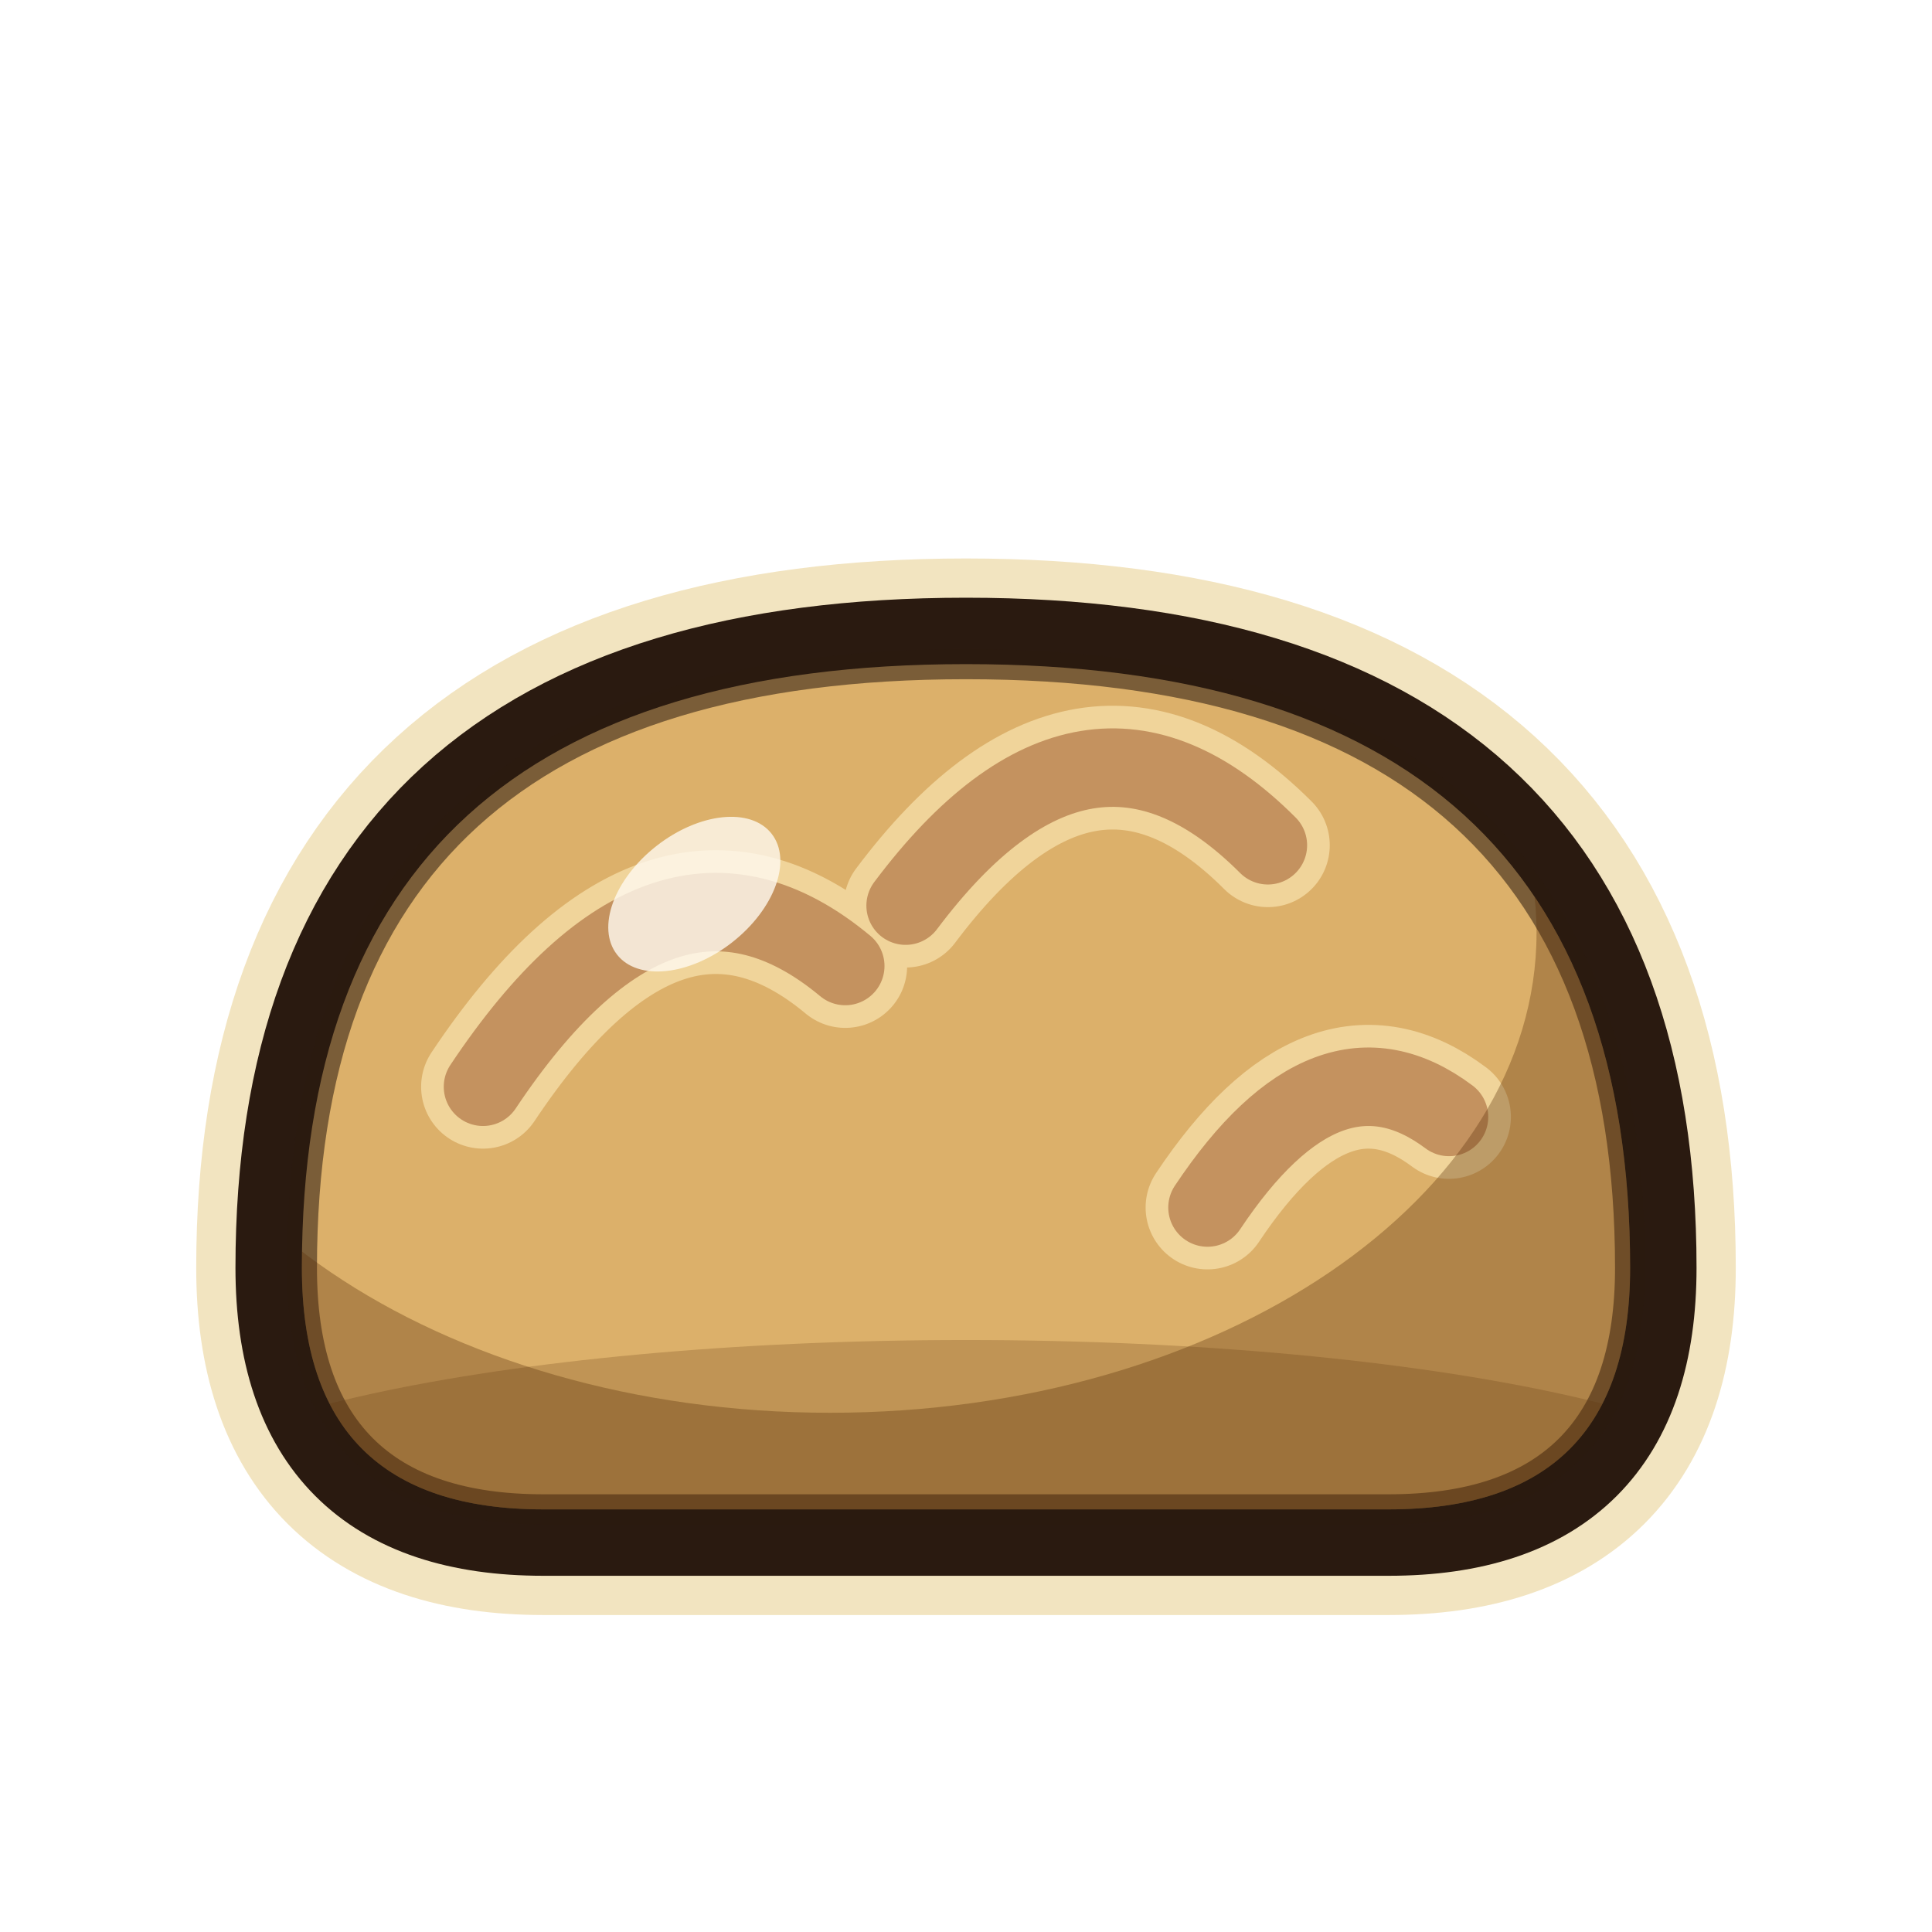
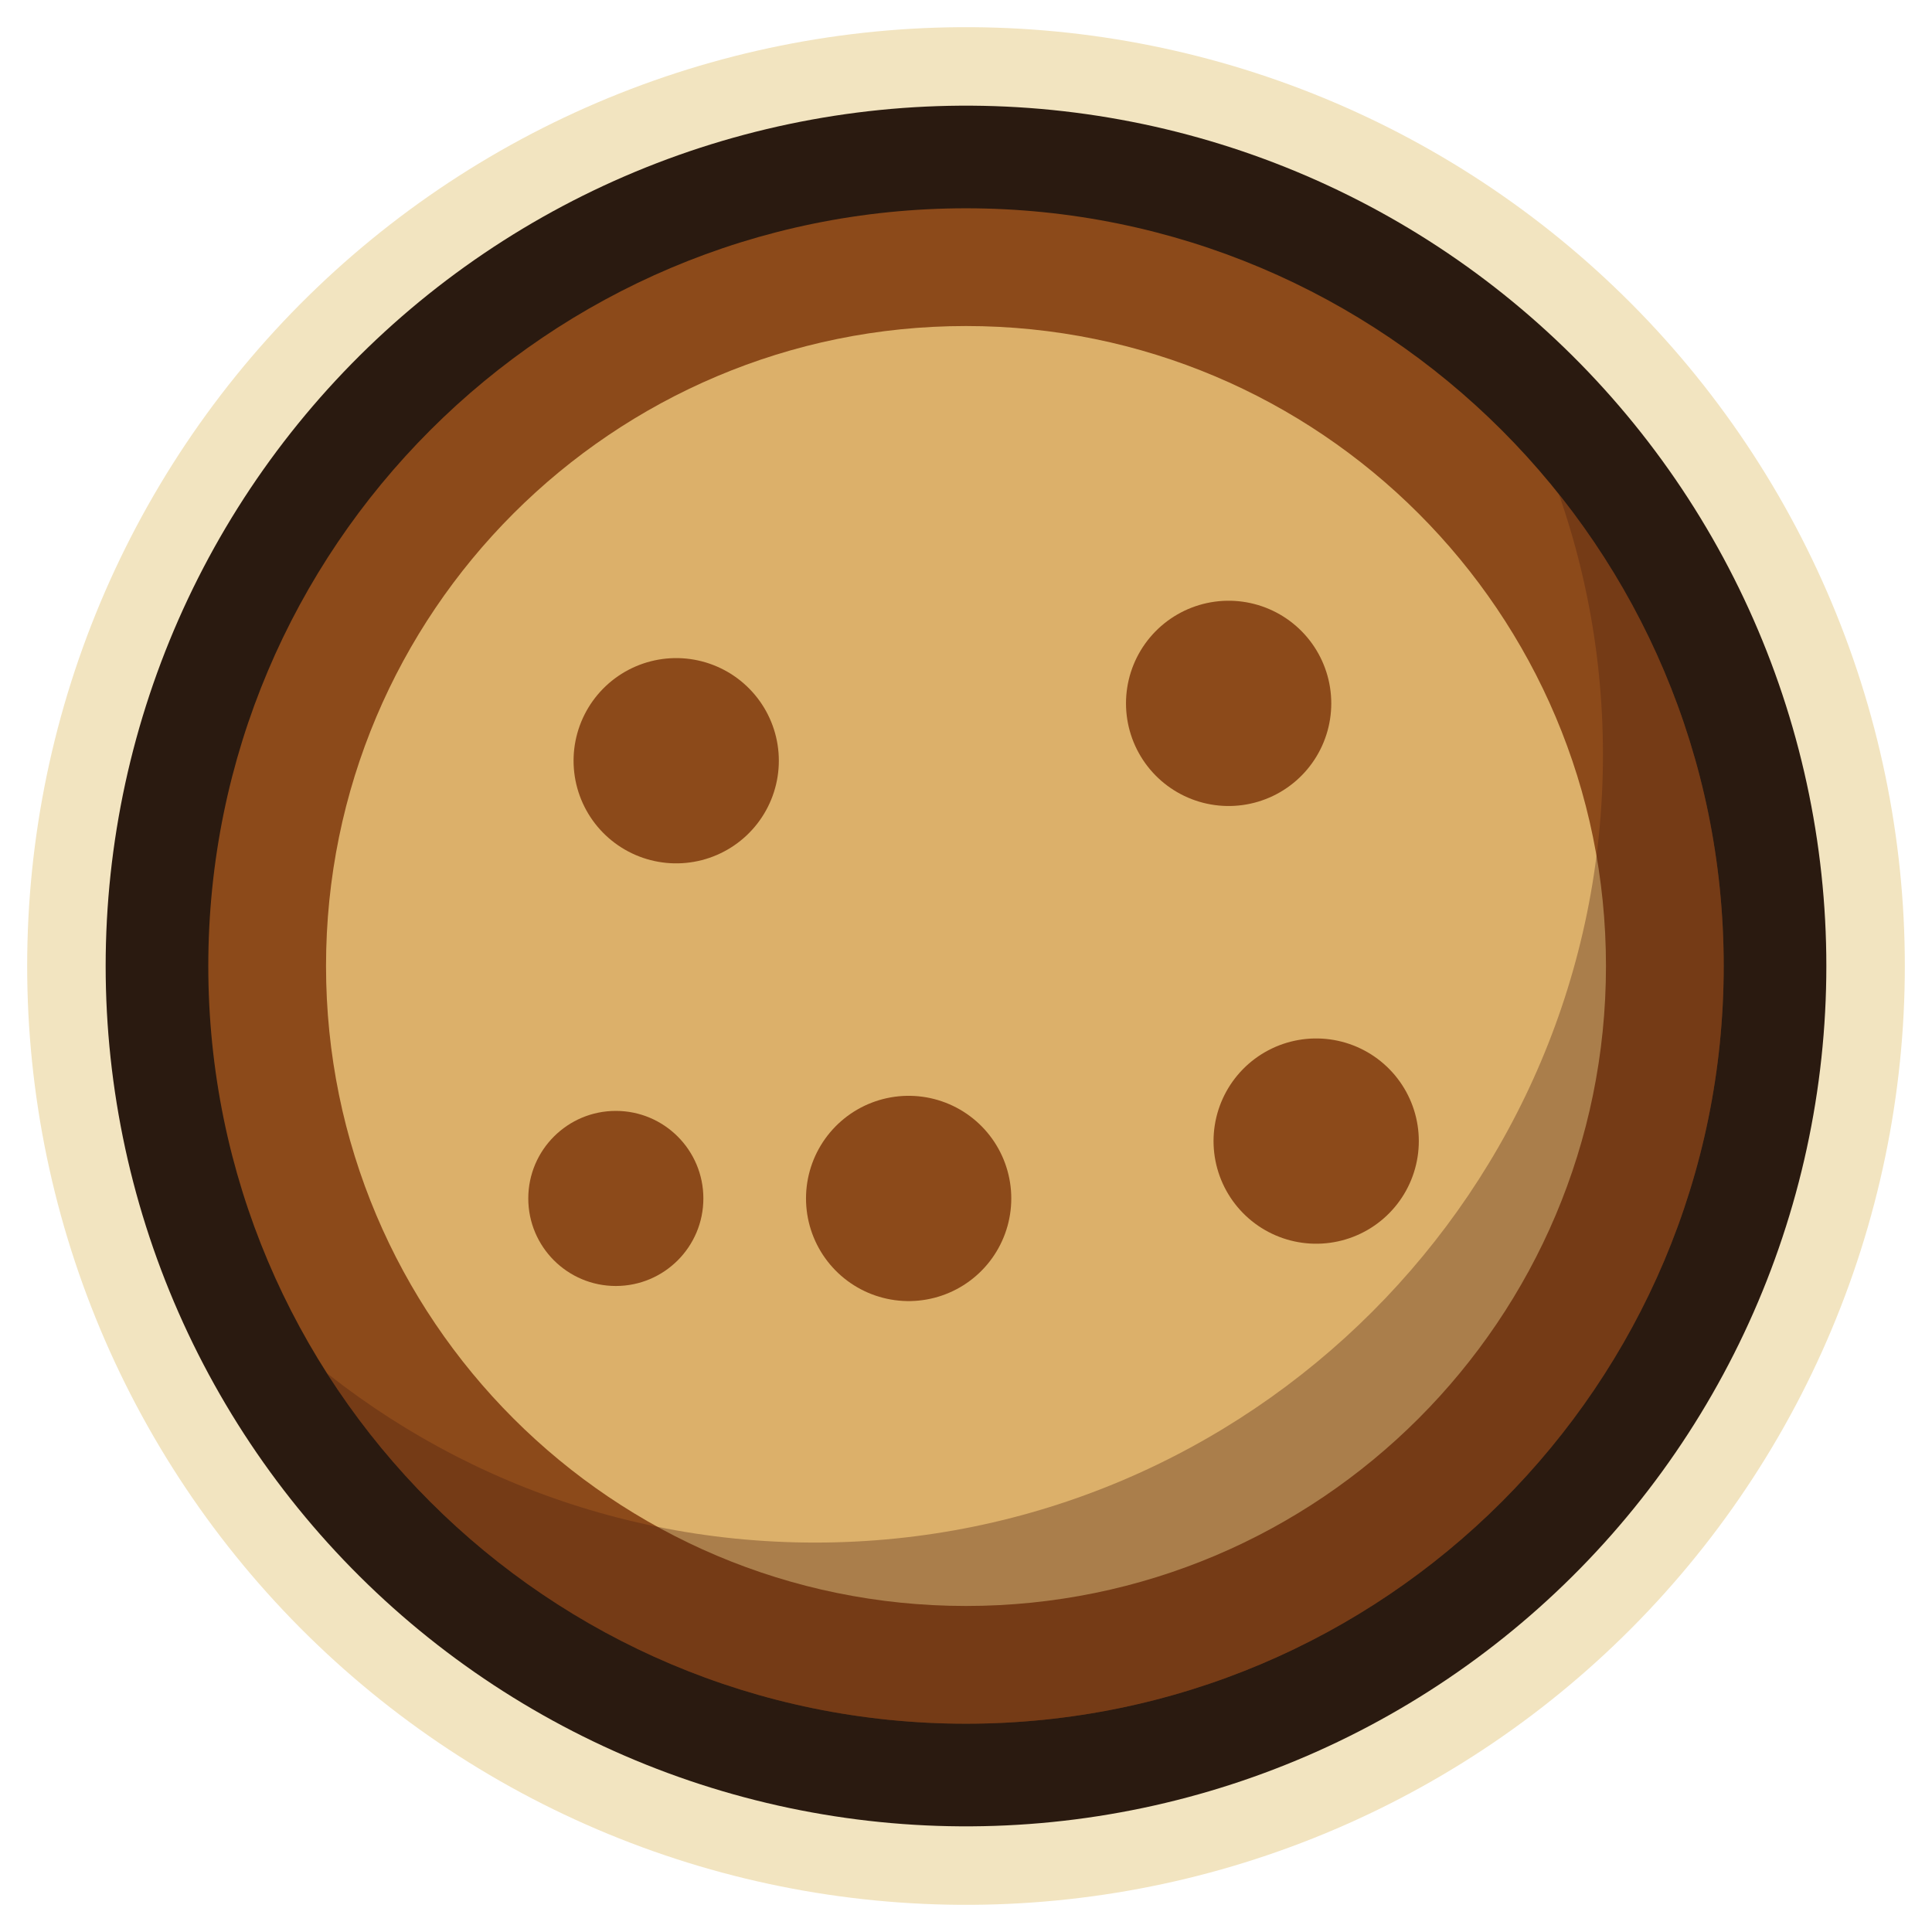
- <svg xmlns="http://www.w3.org/2000/svg" viewBox="0 0 64 64" role="img" aria-label="herb-flatbread (placeholder)">
+ <svg xmlns="http://www.w3.org/2000/svg" viewBox="0 0 64 64" role="img" aria-label="flatbread">
  <g fill="#f2e4c0" stroke="#f2e4c0" stroke-linejoin="round" stroke-linecap="round">
-     <path d="M10 42q0-20 22-20t22 20q0 8-8 8H18q-8 0-8-8z" stroke-width="7" />
-     <path d="M16 36q6-9 12-4M30 30q6-8 12-2M40 40q4-6 8-3" fill="none" stroke-width="11.1" />
+     <path d="M32 32h0" stroke-width="62.2" />
  </g>
  <g fill="#2a1a10" stroke="#2a1a10" stroke-linejoin="round" stroke-linecap="round">
-     <path d="M10 42q0-20 22-20t22 20q0 8-8 8H18q-8 0-8-8z" stroke-width="4.4" />
-     <path d="M16 36q6-9 12-4M30 30q6-8 12-2M40 40q4-6 8-3" fill="none" stroke-width="8.5" />
+     <path d="M32 32h0" stroke-width="57" />
  </g>
-   <path d="M10 42q0-20 22-20t22 20q0 8-8 8H18q-8 0-8-8z" fill="#dcb06a" stroke="#2a1a10" stroke-width="1" stroke-opacity=".55" stroke-linejoin="round" />
-   <path d="M16 36q6-9 12-4M30 30q6-8 12-2M40 40q4-6 8-3" fill="none" stroke="#f0d49a" stroke-width="4.1" stroke-linecap="round" />
-   <path d="M16 36q6-9 12-4M30 30q6-8 12-2M40 40q4-6 8-3" fill="none" stroke="#c4925f" stroke-width="2.6" stroke-linecap="round" />
+   <circle cx="32" cy="32" r="25.1" fill="#8c4a1a" />
+   <circle cx="32" cy="32" r="21.2" fill="#dcb06a" />
+   <path stroke="#8c4a1a" stroke-linecap="round" stroke-width="6.8" d="M22.4 25.2h0M40.7 23.3h0M30.1 39.7h0M43.6 37.8h0" />
+   <circle cx="20.4" cy="39.7" r="2.9" fill="#8c4a1a" />
  <defs>
    <clipPath id="hl-ico-flatbread">
-       <path d="M10 42q0-20 22-20t22 20q0 8-8 8H18q-8 0-8-8z" />
+       <circle cx="32" cy="32" r="25.1" />
    </clipPath>
  </defs>
-   <path d="M5.5 15.9h53v38.5h-53zM4.1 37.4a30.6 20.8 0 1 0 61.2 0a30.6 20.8 0 1 0-61.2 0z" fill="#fff1c8" opacity=".26" fill-rule="evenodd" clip-path="url(#hl-ico-flatbread)" />
-   <path d="M5.5 15.9h53v38.5h-53zM4.1 30.9a23.4 15.9 0 1 0 46.8 0a23.4 15.9 0 1 0-46.8 0z" fill="#5a3008" opacity=".34" fill-rule="evenodd" clip-path="url(#hl-ico-flatbread)" />
-   <ellipse cx="32" cy="50.5" rx="27.9" ry="6.11" fill="#5a3008" opacity=".22" clip-path="url(#hl-ico-flatbread)" />
-   <ellipse cx="23" cy="29.62" rx="3.25" ry="2.03" fill="#fffaf0" opacity=".8" transform="rotate(-38 23 29.62)" clip-path="url(#hl-ico-flatbread)" />
+   <path d="M2.9 2.9h58.2v58.2h-58.2zM.9 25a26.1 26.1 0 1 0 52.2 0a26.1 26.1 0 1 0-52.2 0z" fill="#4a1c10" opacity=".34" fill-rule="evenodd" clip-path="url(#hl-ico-flatbread)" />
</svg>
